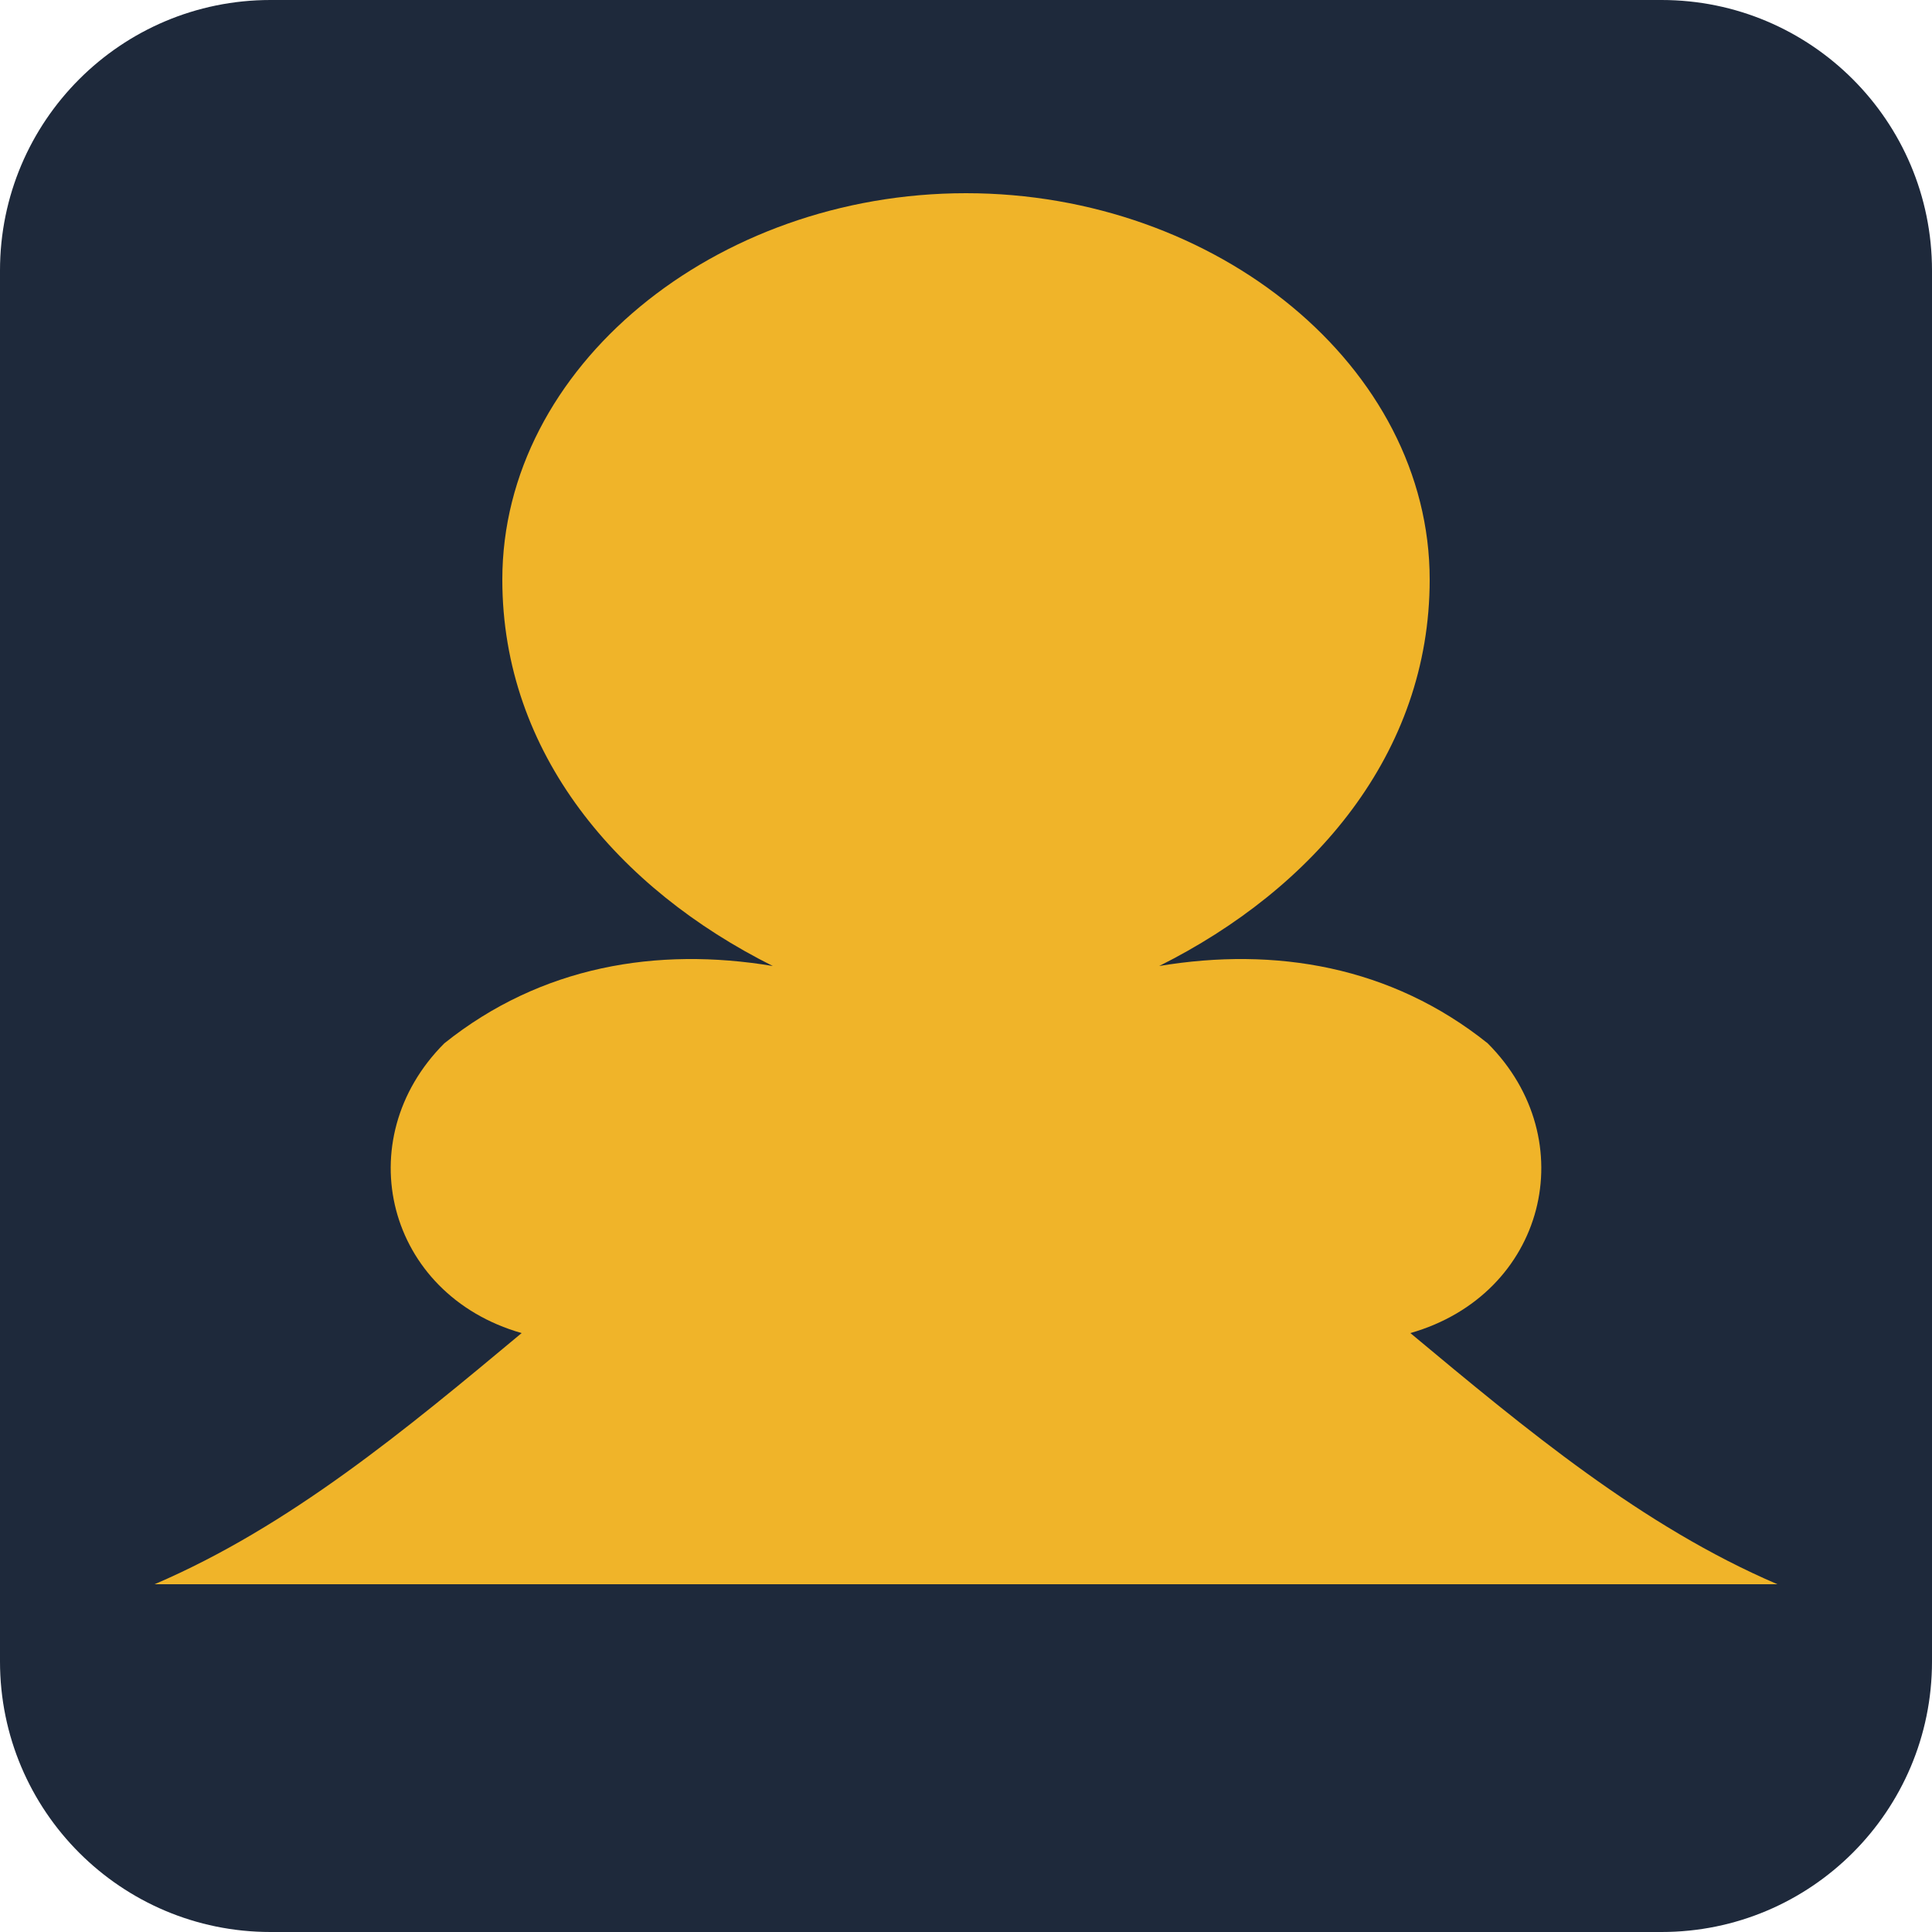
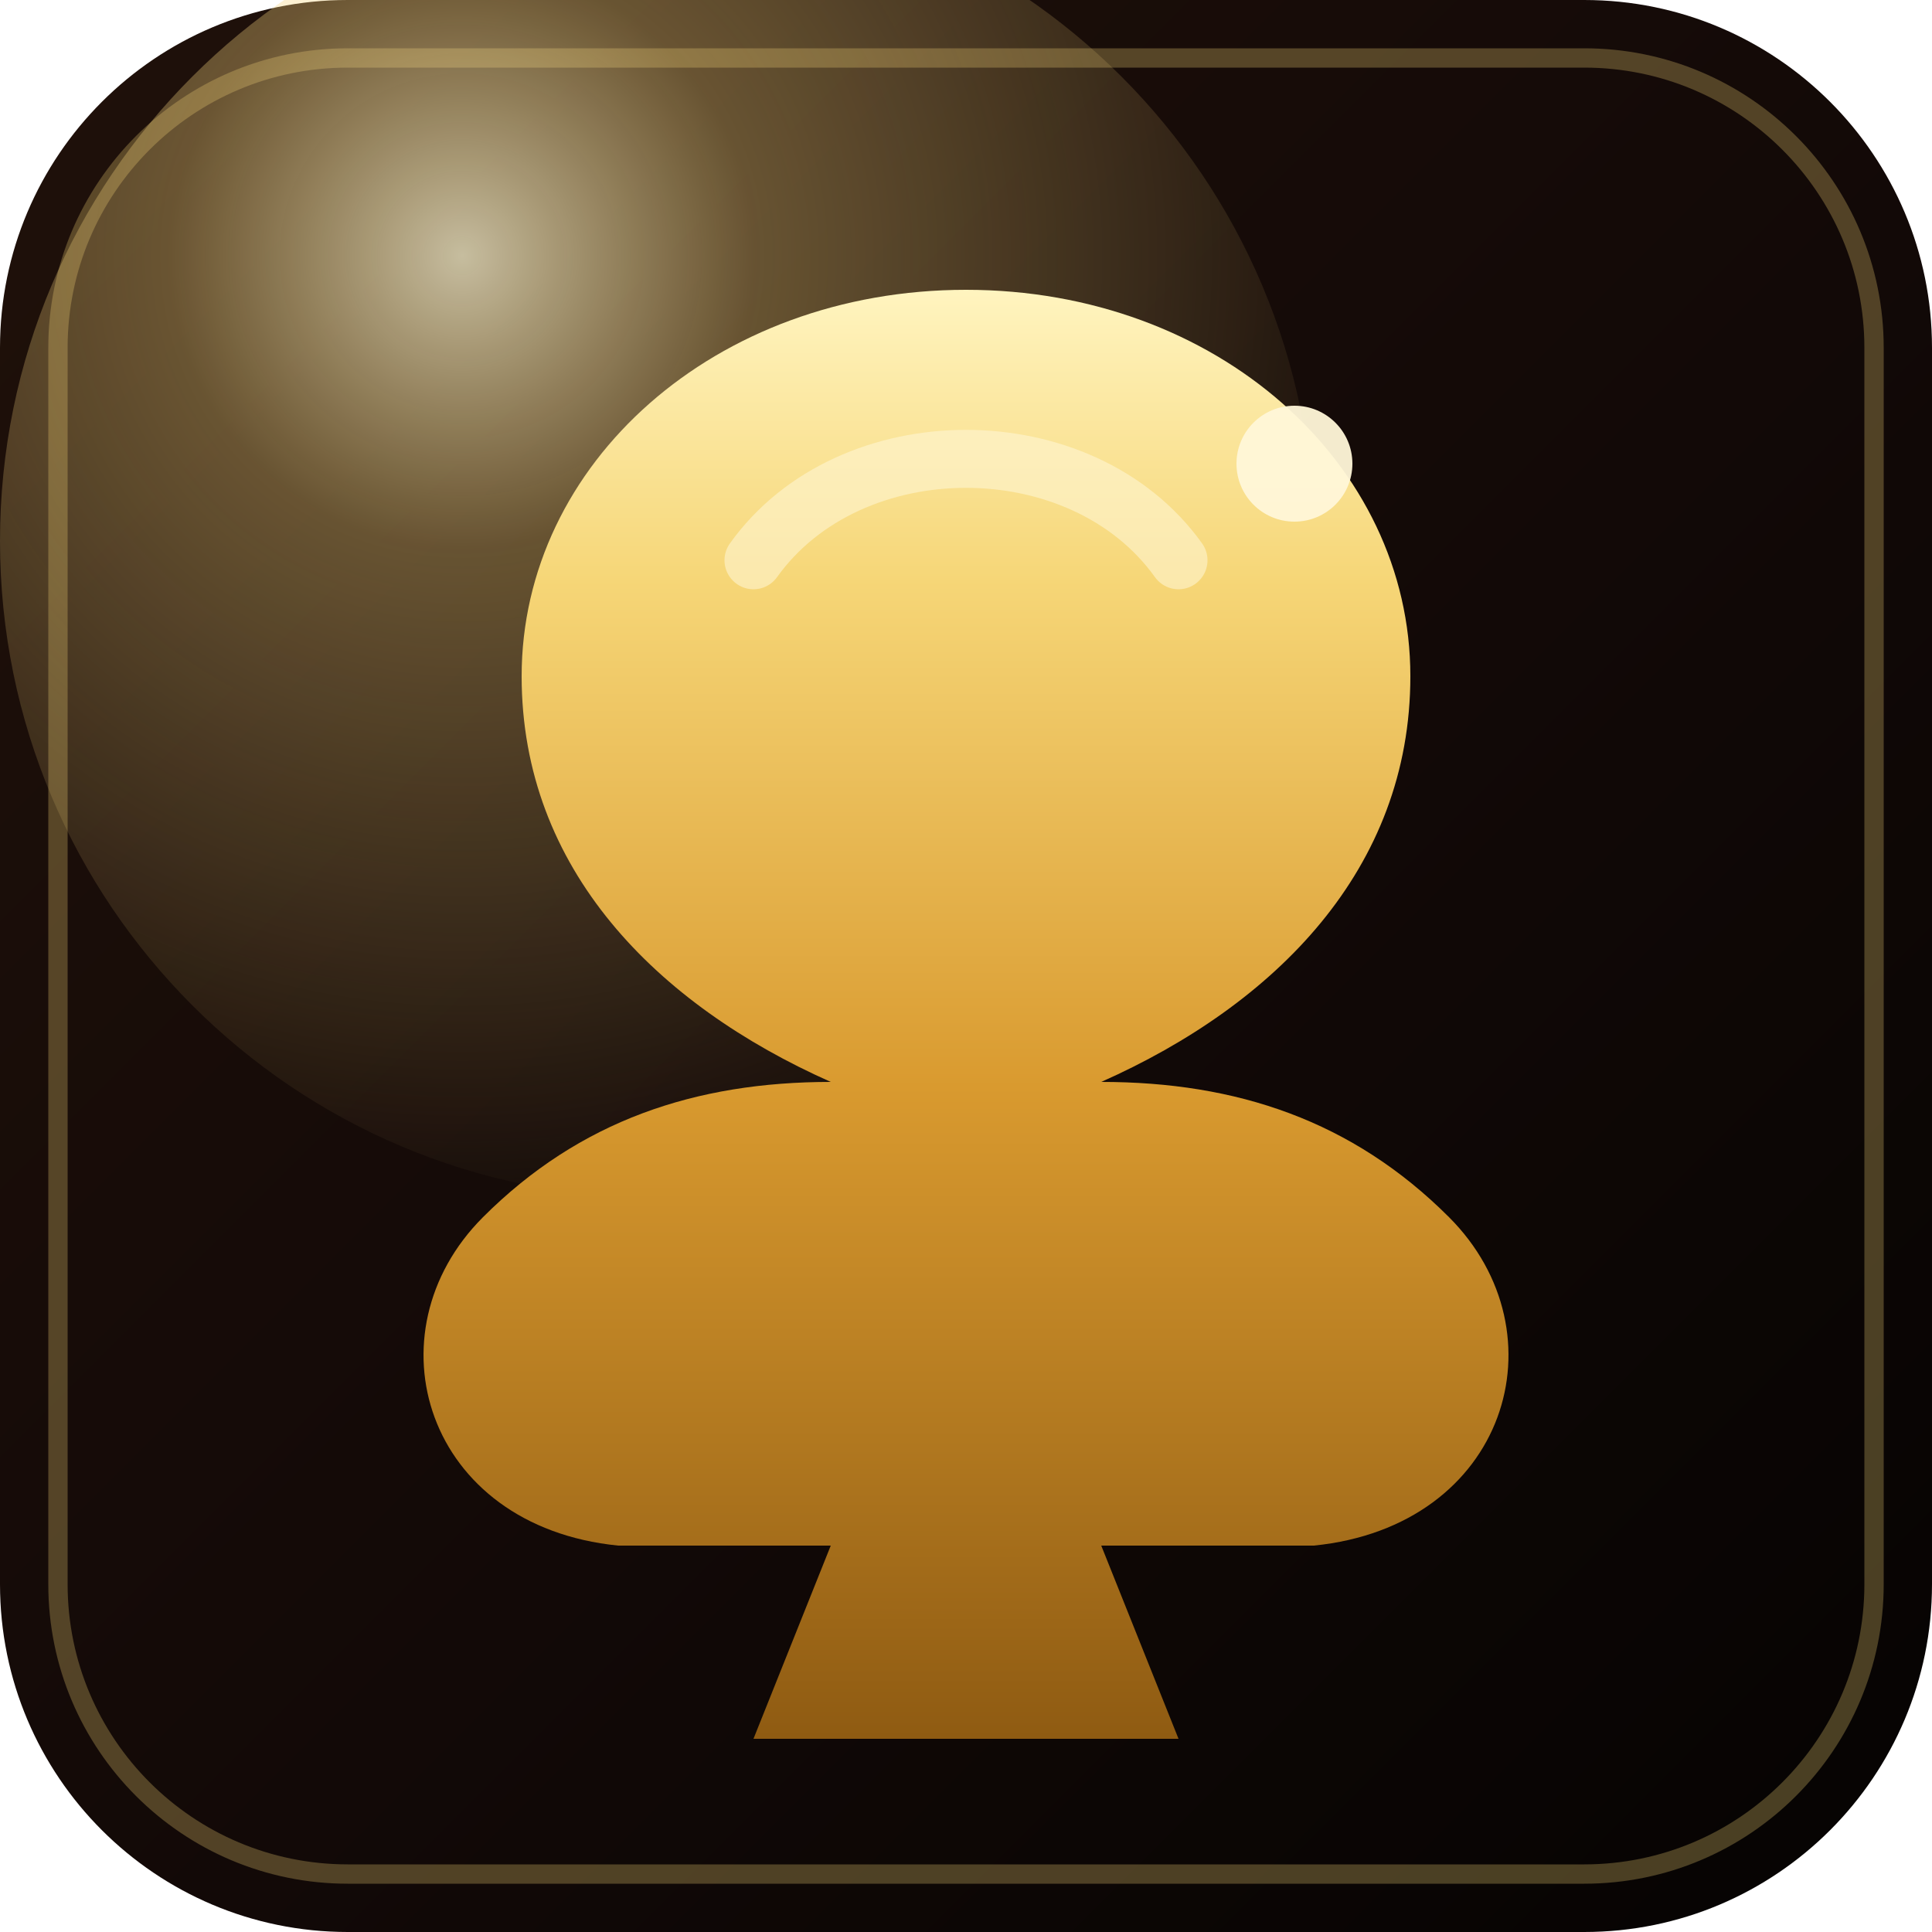
<svg xmlns="http://www.w3.org/2000/svg" viewBox="0 0 100 100">
-   <rect width="100" height="100" rx="14" fill="#1e293b" />
-   <path fill="#f0b429" d="M50 10        C37 10 26 19 26 30        C26 39 32 46 40 50        C34 49 28 50 23 54        C18 59 20 67 27 69        C21 74 15 79  8 82        L92 82        C85 79 79 74 73 69        C80 67 82 59 77 54        C72 50 66 49 60 50        C68 46 74 39 74 30        C74 19 63 10 50 10Z" />
+   <defs>
+     <linearGradient id="bg" x1="0" y1="0" x2="1" y2="1">
+       <stop offset="0%" stop-color="#20110a" />
+       <stop offset="55%" stop-color="#120907" />
+       <stop offset="100%" stop-color="#050302" />
+     </linearGradient>
+     <radialGradient id="glow" cx="35%" cy="28%" r="75%">
+       <stop offset="0%" stop-color="#fff7d1" stop-opacity="0.75" />
+       <stop offset="30%" stop-color="#f8d57e" stop-opacity="0.35" />
+       <stop offset="100%" stop-color="#f8d57e" stop-opacity="0" />
+     </radialGradient>
+     <linearGradient id="gold" x1="0" y1="0" x2="0" y2="1">
+       <stop offset="0%" stop-color="#fff4bf" />
+       <stop offset="20%" stop-color="#f6d677" />
+       <stop offset="55%" stop-color="#d99a2f" />
+       <stop offset="100%" stop-color="#8f5b12" />
+     </linearGradient>
+   </defs>
+   <rect width="100" height="100" rx="18" fill="url(#bg)" />
+   <rect x="3" y="3" width="94" height="94" rx="15" fill="none" stroke="#f6d677" stroke-opacity="0.28" />
+   <circle cx="34" cy="28" r="34" fill="url(#glow)" />
+   <path fill="url(#gold)" d="M50 15        C37 15 27 24 27 35        C27 45 34 52 43 56        C36 56 30 58 25 63        C19 69 22 79 32 80        H43        L39 90        H61        L57 80        H68        C78 79 81 69 75 63        C70 58 64 56 57 56        C66 52 73 45 73 35        C73 24 63 15 50 15Z" />
+   <path d="M39 29 C44 22 56 22 61 29" fill="none" stroke="#fff7d8" stroke-opacity="0.55" stroke-width="3" stroke-linecap="round" />
+   <circle cx="67" cy="24" r="3" fill="#fff7d8" fill-opacity="0.95" />
</svg>
